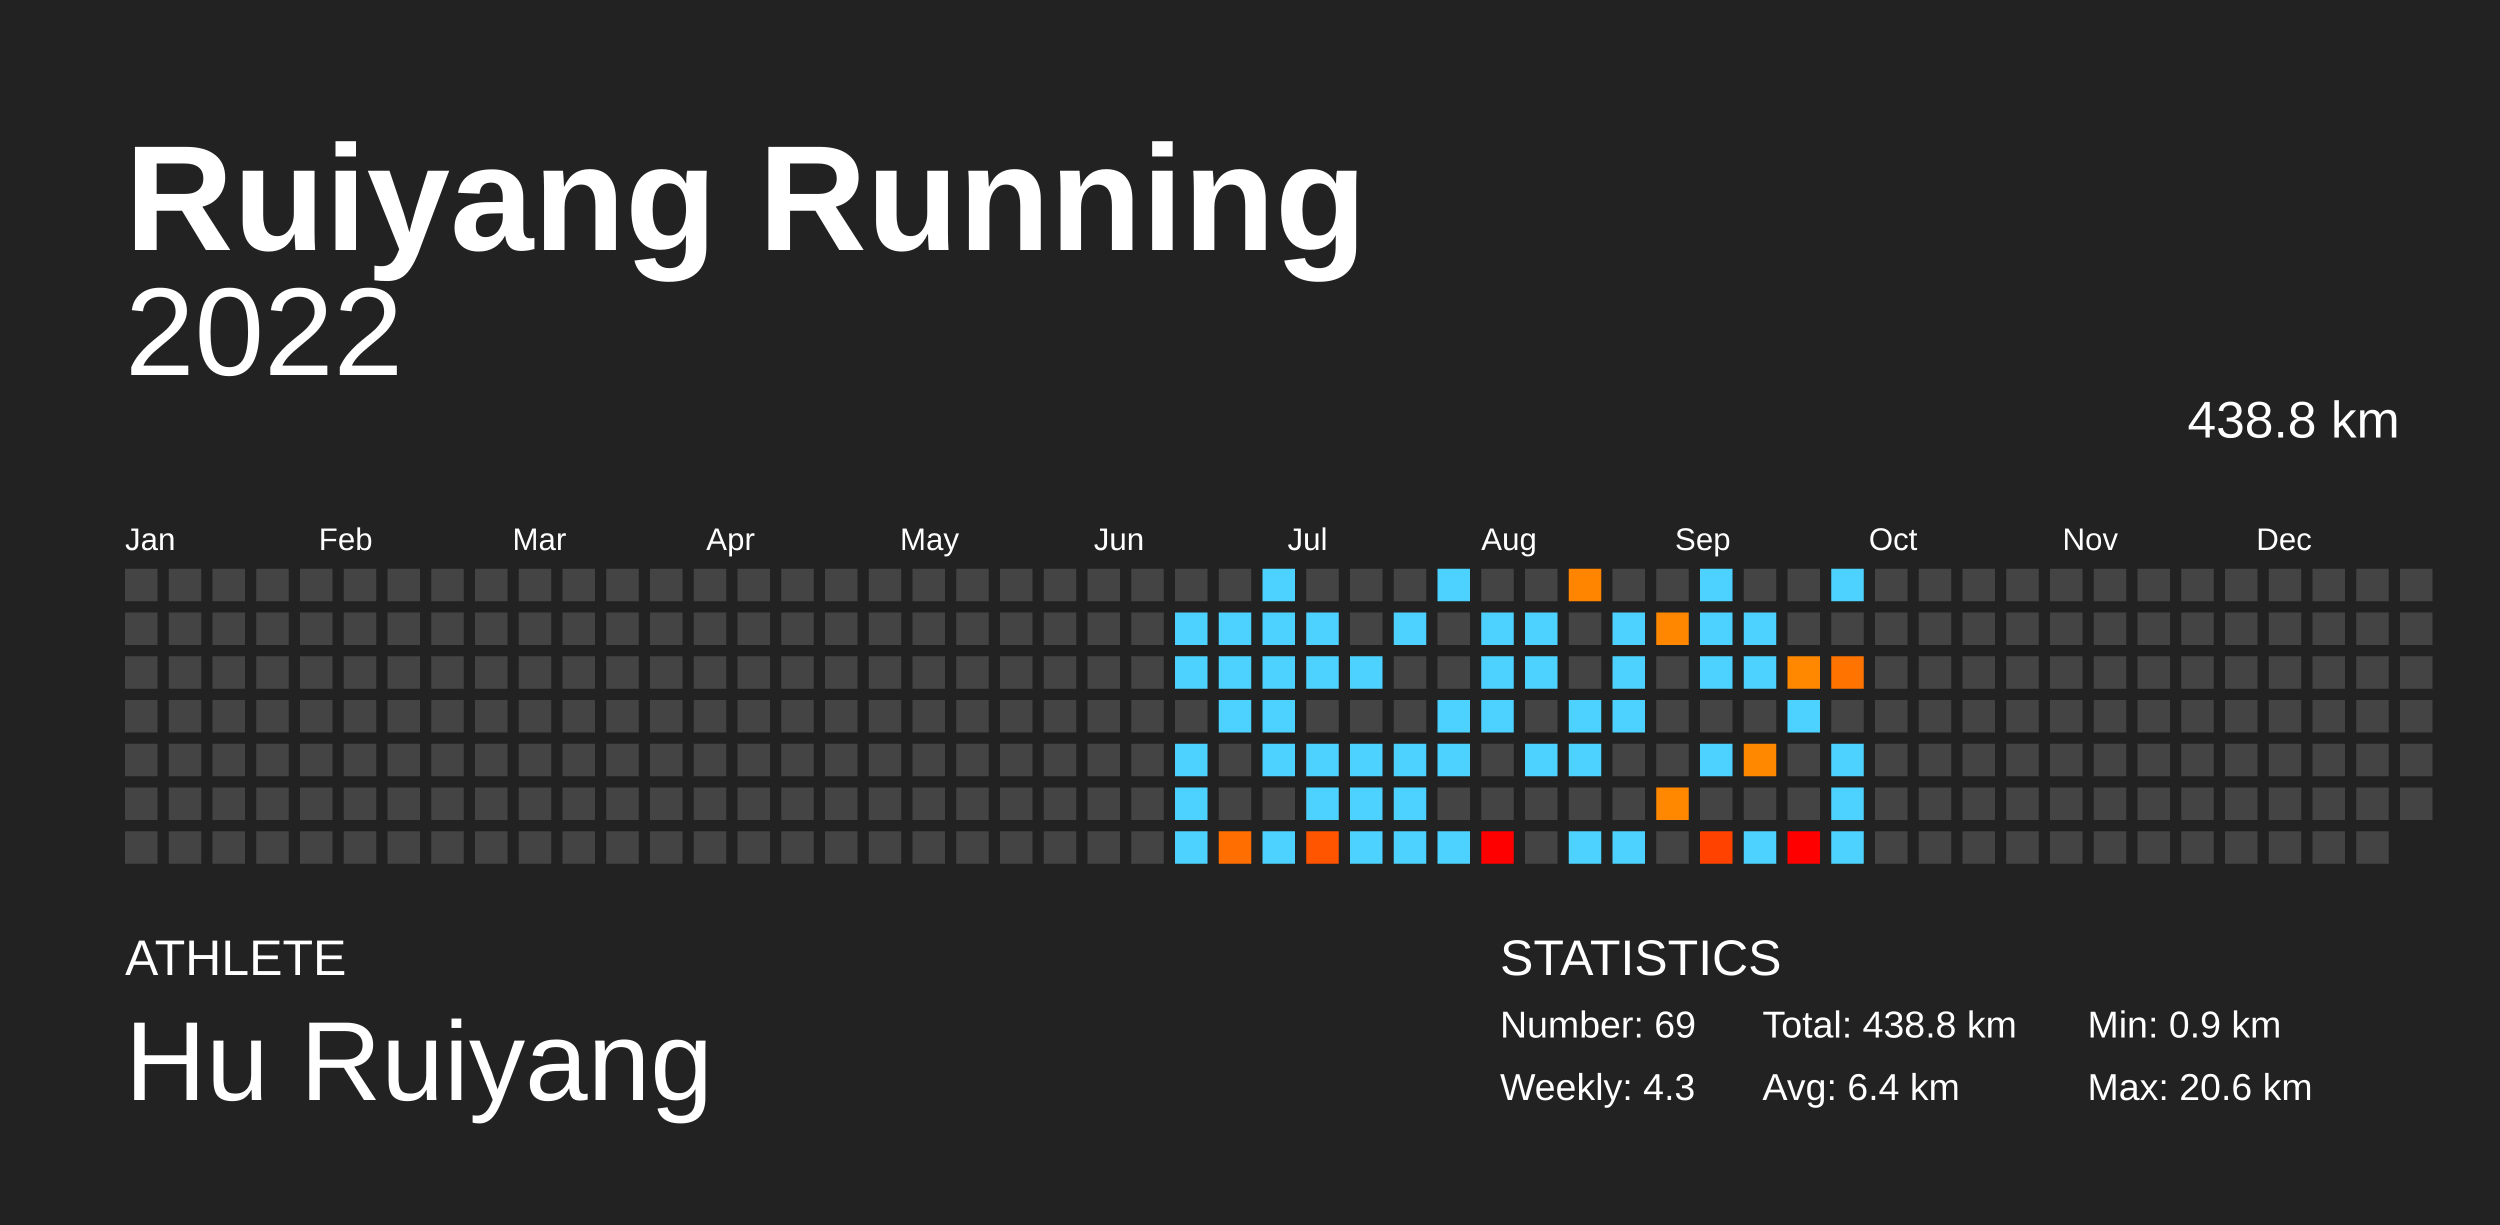
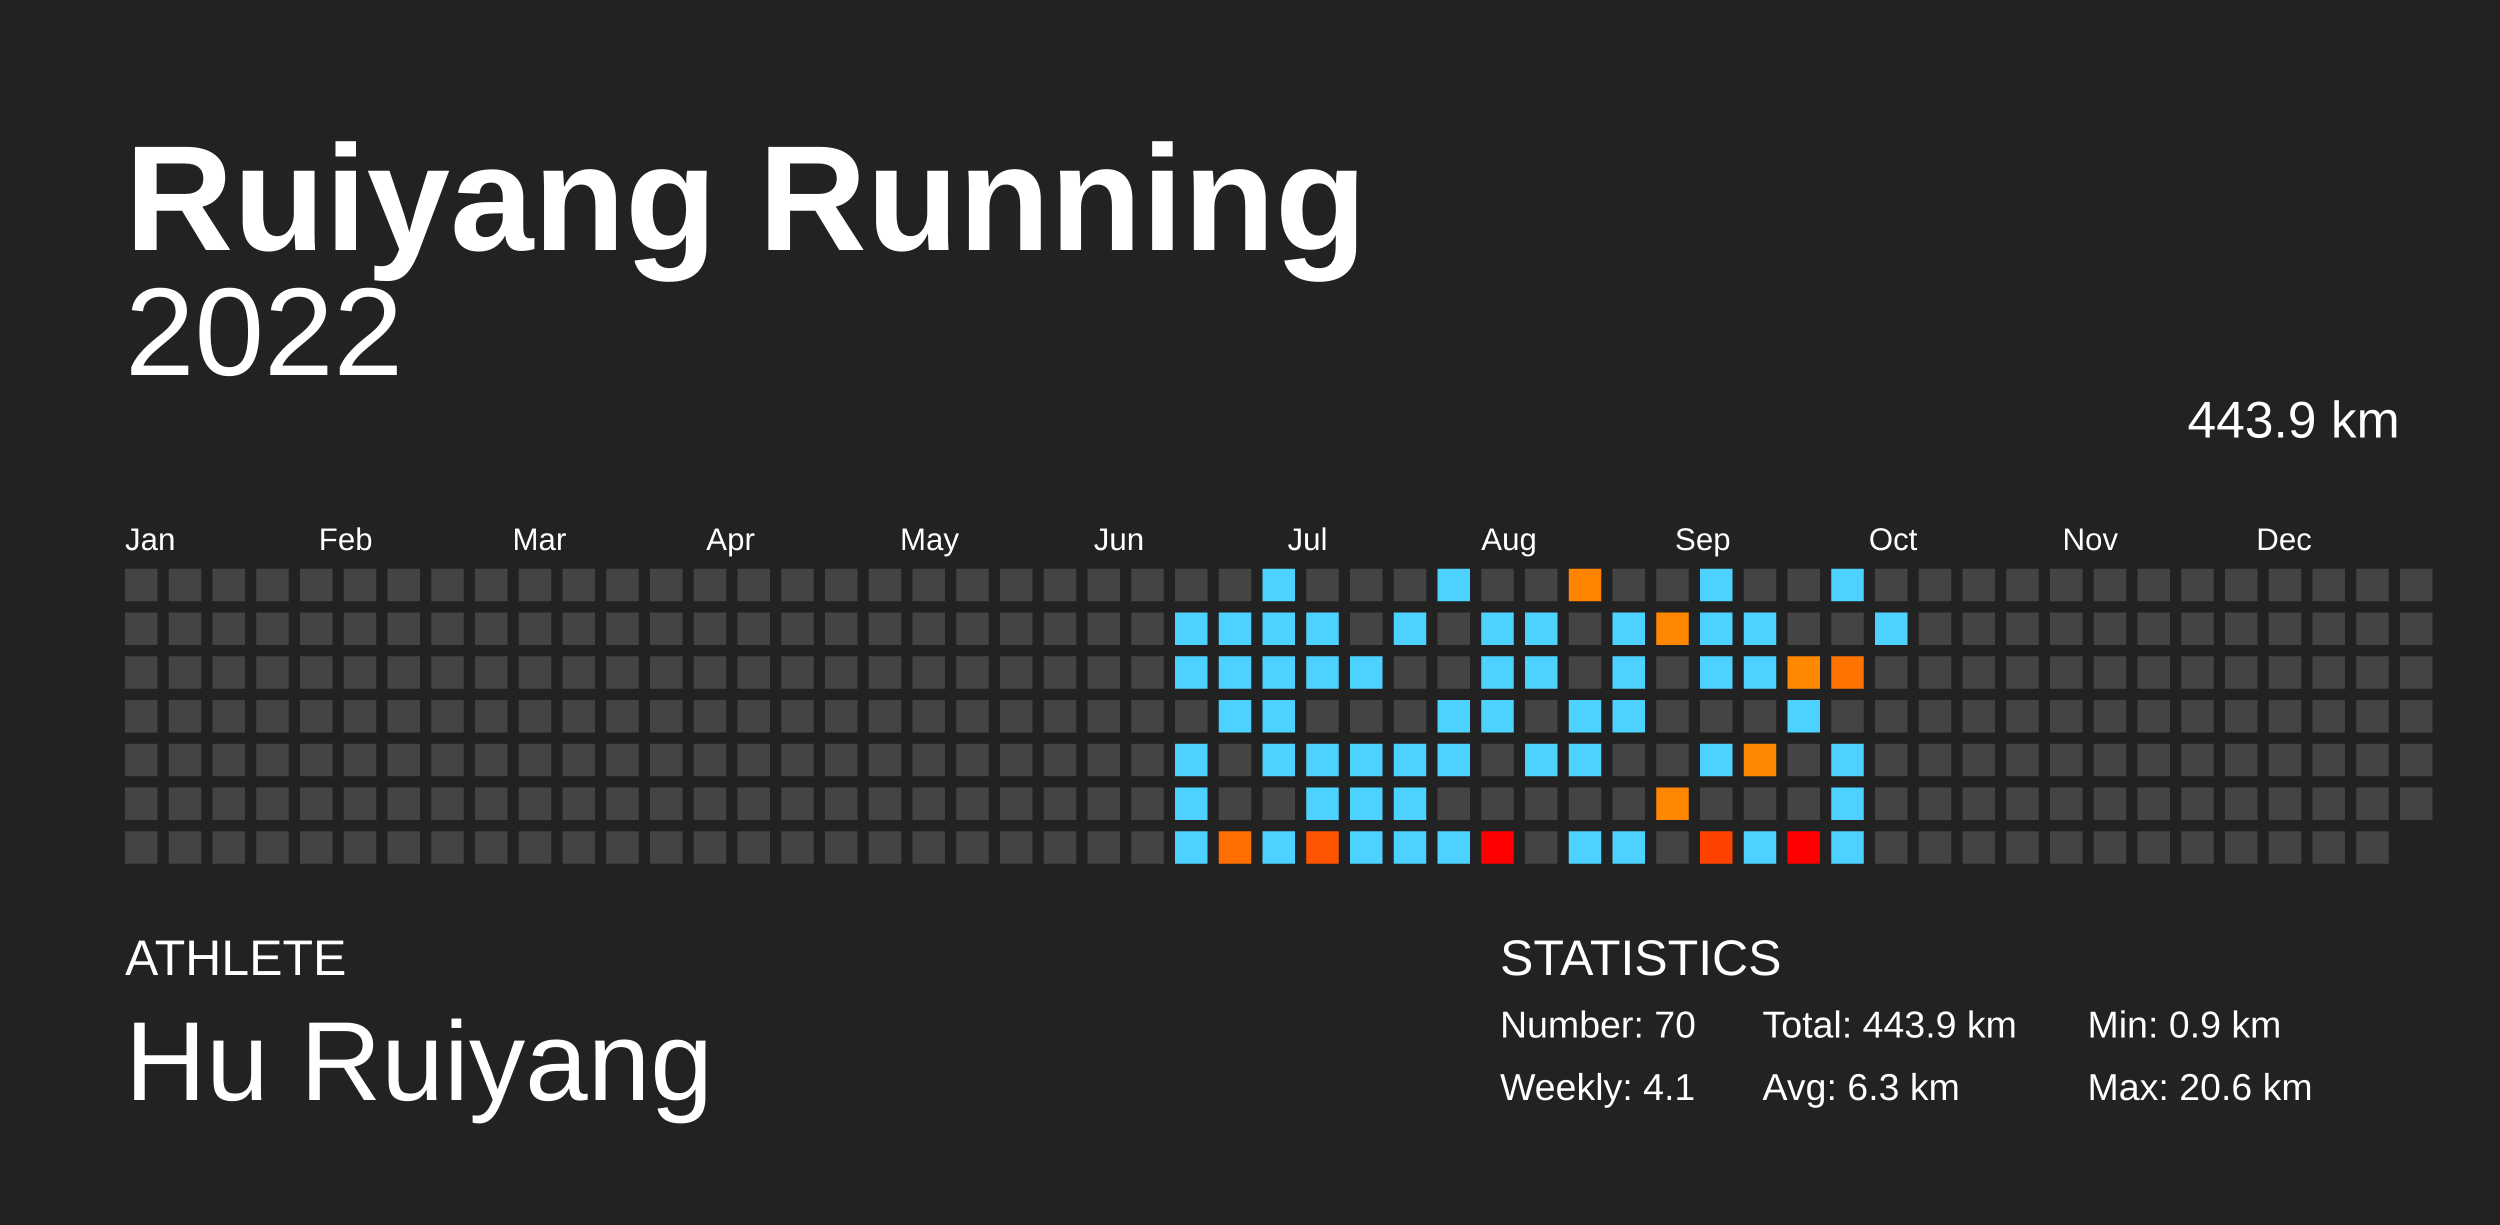
<svg xmlns="http://www.w3.org/2000/svg" baseProfile="full" height="98mm" version="1.1" viewBox="0,0,200,98" width="200mm">
  <defs />
  <rect fill="#222222" height="98" width="200" x="0" y="0" />
  <text fill="#FFFFFF" style="font-size:12px; font-family:Arial; font-weight:bold;" x="10" y="20">Ruiyang Running</text>
  <text fill="#FFFFFF" style="font-size:4px; font-family:Arial" x="10" y="78">ATHLETE</text>
  <text fill="#FFFFFF" style="font-size:9px; font-family:Arial" x="10" y="88">Hu Ruiyang</text>
  <text fill="#FFFFFF" style="font-size:4px; font-family:Arial" x="120" y="78">STATISTICS</text>
-   <text fill="#FFFFFF" style="font-size:3px; font-family:Arial" x="120" y="83">Number: 69</text>
-   <text fill="#FFFFFF" style="font-size:3px; font-family:Arial" x="120" y="88">Weekly: 4.3</text>
-   <text fill="#FFFFFF" style="font-size:3px; font-family:Arial" x="141" y="83">Total: 438.8 km</text>
-   <text fill="#FFFFFF" style="font-size:3px; font-family:Arial" x="141" y="88">Avg: 6.4 km</text>
+   <text fill="#FFFFFF" style="font-size:3px; font-family:Arial" x="120" y="83">Number: 70</text>
+   <text fill="#FFFFFF" style="font-size:3px; font-family:Arial" x="120" y="88">Weekly: 4.1</text>
+   <text fill="#FFFFFF" style="font-size:3px; font-family:Arial" x="141" y="83">Total: 443.9 km</text>
+   <text fill="#FFFFFF" style="font-size:3px; font-family:Arial" x="141" y="88">Avg: 6.3 km</text>
  <text fill="#FFFFFF" style="font-size:3px; font-family:Arial" x="167" y="83">Min: 0.9 km</text>
  <text fill="#FFFFFF" style="font-size:3px; font-family:Arial" x="167" y="88">Max: 20.6 km</text>
  <text alignment-baseline="hanging" fill="#FFFFFF" style="font-size:10.0px; font-family:Arial;" x="10" y="30">2022</text>
-   <text alignment-baseline="hanging" fill="#FFFFFF" style="font-size:4.125px; font-family:Arial;" x="175" y="35">438.8 km</text>
+   <text alignment-baseline="hanging" fill="#FFFFFF" style="font-size:4.125px; font-family:Arial;" x="175" y="35">443.9 km</text>
  <text fill="#FFFFFF" style="font-size:2.5px; font-family:Arial" x="10.0" y="44">Jan</text>
  <text fill="#FFFFFF" style="font-size:2.5px; font-family:Arial" x="25.5" y="44">Feb</text>
  <text fill="#FFFFFF" style="font-size:2.5px; font-family:Arial" x="41.0" y="44">Mar</text>
  <text fill="#FFFFFF" style="font-size:2.5px; font-family:Arial" x="56.5" y="44">Apr</text>
  <text fill="#FFFFFF" style="font-size:2.5px; font-family:Arial" x="72.0" y="44">May</text>
  <text fill="#FFFFFF" style="font-size:2.5px; font-family:Arial" x="87.5" y="44">Jun</text>
  <text fill="#FFFFFF" style="font-size:2.5px; font-family:Arial" x="103.0" y="44">Jul</text>
  <text fill="#FFFFFF" style="font-size:2.5px; font-family:Arial" x="118.5" y="44">Aug</text>
  <text fill="#FFFFFF" style="font-size:2.5px; font-family:Arial" x="134.0" y="44">Sep</text>
  <text fill="#FFFFFF" style="font-size:2.5px; font-family:Arial" x="149.5" y="44">Oct</text>
  <text fill="#FFFFFF" style="font-size:2.5px; font-family:Arial" x="165.0" y="44">Nov</text>
  <text fill="#FFFFFF" style="font-size:2.5px; font-family:Arial" x="180.5" y="44">Dec</text>
  <rect fill="#444444" height="2.6" width="2.6" x="10.0" y="45.5" />
  <rect fill="#444444" height="2.6" width="2.6" x="10.0" y="49.0" />
  <rect fill="#444444" height="2.6" width="2.6" x="10.0" y="52.5" />
  <rect fill="#444444" height="2.6" width="2.6" x="10.0" y="56.0" />
  <rect fill="#444444" height="2.6" width="2.6" x="10.0" y="59.5" />
  <rect fill="#444444" height="2.6" width="2.6" x="10.0" y="63.0" />
  <rect fill="#444444" height="2.6" width="2.6" x="10.0" y="66.5" />
  <rect fill="#444444" height="2.6" width="2.6" x="13.5" y="45.5" />
  <rect fill="#444444" height="2.6" width="2.6" x="13.5" y="49.0" />
  <rect fill="#444444" height="2.6" width="2.6" x="13.5" y="52.5" />
  <rect fill="#444444" height="2.6" width="2.6" x="13.5" y="56.0" />
  <rect fill="#444444" height="2.6" width="2.6" x="13.5" y="59.5" />
  <rect fill="#444444" height="2.6" width="2.6" x="13.5" y="63.0" />
  <rect fill="#444444" height="2.6" width="2.6" x="13.5" y="66.5" />
  <rect fill="#444444" height="2.6" width="2.6" x="17.0" y="45.5" />
  <rect fill="#444444" height="2.6" width="2.6" x="17.0" y="49.0" />
  <rect fill="#444444" height="2.6" width="2.6" x="17.0" y="52.5" />
  <rect fill="#444444" height="2.6" width="2.6" x="17.0" y="56.0" />
  <rect fill="#444444" height="2.6" width="2.6" x="17.0" y="59.5" />
  <rect fill="#444444" height="2.6" width="2.6" x="17.0" y="63.0" />
  <rect fill="#444444" height="2.6" width="2.6" x="17.0" y="66.5" />
  <rect fill="#444444" height="2.6" width="2.6" x="20.5" y="45.5" />
  <rect fill="#444444" height="2.6" width="2.6" x="20.5" y="49.0" />
  <rect fill="#444444" height="2.6" width="2.6" x="20.5" y="52.5" />
  <rect fill="#444444" height="2.6" width="2.6" x="20.5" y="56.0" />
  <rect fill="#444444" height="2.6" width="2.6" x="20.5" y="59.5" />
  <rect fill="#444444" height="2.6" width="2.6" x="20.5" y="63.0" />
  <rect fill="#444444" height="2.6" width="2.6" x="20.5" y="66.5" />
  <rect fill="#444444" height="2.6" width="2.6" x="24.0" y="45.5" />
  <rect fill="#444444" height="2.6" width="2.6" x="24.0" y="49.0" />
  <rect fill="#444444" height="2.6" width="2.6" x="24.0" y="52.5" />
  <rect fill="#444444" height="2.6" width="2.6" x="24.0" y="56.0" />
  <rect fill="#444444" height="2.6" width="2.6" x="24.0" y="59.5" />
  <rect fill="#444444" height="2.6" width="2.6" x="24.0" y="63.0" />
  <rect fill="#444444" height="2.6" width="2.6" x="24.0" y="66.5" />
  <rect fill="#444444" height="2.6" width="2.6" x="27.5" y="45.5" />
  <rect fill="#444444" height="2.6" width="2.6" x="27.5" y="49.0" />
  <rect fill="#444444" height="2.6" width="2.6" x="27.5" y="52.5" />
  <rect fill="#444444" height="2.6" width="2.6" x="27.5" y="56.0" />
  <rect fill="#444444" height="2.6" width="2.6" x="27.5" y="59.5" />
  <rect fill="#444444" height="2.6" width="2.6" x="27.5" y="63.0" />
  <rect fill="#444444" height="2.6" width="2.6" x="27.5" y="66.5" />
  <rect fill="#444444" height="2.6" width="2.6" x="31.0" y="45.5" />
  <rect fill="#444444" height="2.6" width="2.6" x="31.0" y="49.0" />
  <rect fill="#444444" height="2.6" width="2.6" x="31.0" y="52.5" />
  <rect fill="#444444" height="2.6" width="2.6" x="31.0" y="56.0" />
  <rect fill="#444444" height="2.6" width="2.6" x="31.0" y="59.5" />
  <rect fill="#444444" height="2.6" width="2.6" x="31.0" y="63.0" />
  <rect fill="#444444" height="2.6" width="2.6" x="31.0" y="66.5" />
  <rect fill="#444444" height="2.6" width="2.6" x="34.5" y="45.5" />
  <rect fill="#444444" height="2.6" width="2.6" x="34.5" y="49.0" />
  <rect fill="#444444" height="2.6" width="2.6" x="34.5" y="52.5" />
  <rect fill="#444444" height="2.6" width="2.6" x="34.5" y="56.0" />
  <rect fill="#444444" height="2.6" width="2.6" x="34.5" y="59.5" />
  <rect fill="#444444" height="2.6" width="2.6" x="34.5" y="63.0" />
  <rect fill="#444444" height="2.6" width="2.6" x="34.5" y="66.5" />
  <rect fill="#444444" height="2.6" width="2.6" x="38.0" y="45.5" />
  <rect fill="#444444" height="2.6" width="2.6" x="38.0" y="49.0" />
  <rect fill="#444444" height="2.6" width="2.6" x="38.0" y="52.5" />
  <rect fill="#444444" height="2.6" width="2.6" x="38.0" y="56.0" />
  <rect fill="#444444" height="2.6" width="2.6" x="38.0" y="59.5" />
  <rect fill="#444444" height="2.6" width="2.6" x="38.0" y="63.0" />
  <rect fill="#444444" height="2.6" width="2.6" x="38.0" y="66.5" />
  <rect fill="#444444" height="2.6" width="2.6" x="41.5" y="45.5" />
  <rect fill="#444444" height="2.6" width="2.6" x="41.5" y="49.0" />
  <rect fill="#444444" height="2.6" width="2.6" x="41.5" y="52.5" />
  <rect fill="#444444" height="2.6" width="2.6" x="41.5" y="56.0" />
  <rect fill="#444444" height="2.6" width="2.6" x="41.5" y="59.5" />
  <rect fill="#444444" height="2.6" width="2.6" x="41.5" y="63.0" />
  <rect fill="#444444" height="2.6" width="2.6" x="41.5" y="66.5" />
  <rect fill="#444444" height="2.6" width="2.6" x="45.0" y="45.5" />
  <rect fill="#444444" height="2.6" width="2.6" x="45.0" y="49.0" />
  <rect fill="#444444" height="2.6" width="2.6" x="45.0" y="52.5" />
  <rect fill="#444444" height="2.6" width="2.6" x="45.0" y="56.0" />
  <rect fill="#444444" height="2.6" width="2.6" x="45.0" y="59.5" />
  <rect fill="#444444" height="2.6" width="2.6" x="45.0" y="63.0" />
  <rect fill="#444444" height="2.6" width="2.6" x="45.0" y="66.5" />
  <rect fill="#444444" height="2.6" width="2.6" x="48.5" y="45.5" />
  <rect fill="#444444" height="2.6" width="2.6" x="48.5" y="49.0" />
  <rect fill="#444444" height="2.6" width="2.6" x="48.5" y="52.5" />
  <rect fill="#444444" height="2.6" width="2.6" x="48.5" y="56.0" />
  <rect fill="#444444" height="2.6" width="2.6" x="48.5" y="59.5" />
  <rect fill="#444444" height="2.6" width="2.6" x="48.5" y="63.0" />
  <rect fill="#444444" height="2.6" width="2.6" x="48.5" y="66.5" />
  <rect fill="#444444" height="2.6" width="2.6" x="52.0" y="45.5" />
  <rect fill="#444444" height="2.6" width="2.6" x="52.0" y="49.0" />
  <rect fill="#444444" height="2.6" width="2.6" x="52.0" y="52.5" />
  <rect fill="#444444" height="2.6" width="2.6" x="52.0" y="56.0" />
  <rect fill="#444444" height="2.6" width="2.6" x="52.0" y="59.5" />
  <rect fill="#444444" height="2.6" width="2.6" x="52.0" y="63.0" />
  <rect fill="#444444" height="2.6" width="2.6" x="52.0" y="66.5" />
  <rect fill="#444444" height="2.6" width="2.6" x="55.5" y="45.5" />
  <rect fill="#444444" height="2.6" width="2.6" x="55.5" y="49.0" />
  <rect fill="#444444" height="2.6" width="2.6" x="55.5" y="52.5" />
  <rect fill="#444444" height="2.6" width="2.6" x="55.5" y="56.0" />
  <rect fill="#444444" height="2.6" width="2.6" x="55.5" y="59.5" />
  <rect fill="#444444" height="2.6" width="2.6" x="55.5" y="63.0" />
  <rect fill="#444444" height="2.6" width="2.6" x="55.5" y="66.5" />
  <rect fill="#444444" height="2.6" width="2.6" x="59.0" y="45.5" />
  <rect fill="#444444" height="2.6" width="2.6" x="59.0" y="49.0" />
  <rect fill="#444444" height="2.6" width="2.6" x="59.0" y="52.5" />
  <rect fill="#444444" height="2.6" width="2.6" x="59.0" y="56.0" />
  <rect fill="#444444" height="2.6" width="2.6" x="59.0" y="59.5" />
  <rect fill="#444444" height="2.6" width="2.6" x="59.0" y="63.0" />
  <rect fill="#444444" height="2.6" width="2.6" x="59.0" y="66.5" />
  <rect fill="#444444" height="2.6" width="2.6" x="62.5" y="45.5" />
  <rect fill="#444444" height="2.6" width="2.6" x="62.5" y="49.0" />
  <rect fill="#444444" height="2.6" width="2.6" x="62.5" y="52.5" />
  <rect fill="#444444" height="2.6" width="2.6" x="62.5" y="56.0" />
  <rect fill="#444444" height="2.6" width="2.6" x="62.5" y="59.5" />
  <rect fill="#444444" height="2.6" width="2.6" x="62.5" y="63.0" />
  <rect fill="#444444" height="2.6" width="2.6" x="62.5" y="66.5" />
  <rect fill="#444444" height="2.6" width="2.6" x="66.0" y="45.5" />
  <rect fill="#444444" height="2.6" width="2.6" x="66.0" y="49.0" />
  <rect fill="#444444" height="2.6" width="2.6" x="66.0" y="52.5" />
  <rect fill="#444444" height="2.6" width="2.6" x="66.0" y="56.0" />
  <rect fill="#444444" height="2.6" width="2.6" x="66.0" y="59.5" />
  <rect fill="#444444" height="2.6" width="2.6" x="66.0" y="63.0" />
  <rect fill="#444444" height="2.6" width="2.6" x="66.0" y="66.5" />
  <rect fill="#444444" height="2.6" width="2.6" x="69.5" y="45.5" />
  <rect fill="#444444" height="2.6" width="2.6" x="69.5" y="49.0" />
  <rect fill="#444444" height="2.6" width="2.6" x="69.5" y="52.5" />
  <rect fill="#444444" height="2.6" width="2.6" x="69.5" y="56.0" />
  <rect fill="#444444" height="2.6" width="2.6" x="69.5" y="59.5" />
  <rect fill="#444444" height="2.6" width="2.6" x="69.5" y="63.0" />
  <rect fill="#444444" height="2.6" width="2.6" x="69.5" y="66.5" />
  <rect fill="#444444" height="2.6" width="2.6" x="73.0" y="45.5" />
  <rect fill="#444444" height="2.6" width="2.6" x="73.0" y="49.0" />
  <rect fill="#444444" height="2.6" width="2.6" x="73.0" y="52.5" />
  <rect fill="#444444" height="2.6" width="2.6" x="73.0" y="56.0" />
  <rect fill="#444444" height="2.6" width="2.6" x="73.0" y="59.5" />
  <rect fill="#444444" height="2.6" width="2.6" x="73.0" y="63.0" />
  <rect fill="#444444" height="2.6" width="2.6" x="73.0" y="66.5" />
  <rect fill="#444444" height="2.6" width="2.6" x="76.5" y="45.5" />
  <rect fill="#444444" height="2.6" width="2.6" x="76.5" y="49.0" />
  <rect fill="#444444" height="2.6" width="2.6" x="76.5" y="52.5" />
  <rect fill="#444444" height="2.6" width="2.6" x="76.5" y="56.0" />
  <rect fill="#444444" height="2.6" width="2.6" x="76.5" y="59.5" />
  <rect fill="#444444" height="2.6" width="2.6" x="76.5" y="63.0" />
  <rect fill="#444444" height="2.6" width="2.6" x="76.5" y="66.5" />
  <rect fill="#444444" height="2.6" width="2.6" x="80.0" y="45.5" />
  <rect fill="#444444" height="2.6" width="2.6" x="80.0" y="49.0" />
  <rect fill="#444444" height="2.6" width="2.6" x="80.0" y="52.5" />
  <rect fill="#444444" height="2.6" width="2.6" x="80.0" y="56.0" />
  <rect fill="#444444" height="2.6" width="2.6" x="80.0" y="59.5" />
  <rect fill="#444444" height="2.6" width="2.6" x="80.0" y="63.0" />
  <rect fill="#444444" height="2.6" width="2.6" x="80.0" y="66.5" />
  <rect fill="#444444" height="2.6" width="2.6" x="83.5" y="45.5" />
  <rect fill="#444444" height="2.6" width="2.6" x="83.5" y="49.0" />
  <rect fill="#444444" height="2.6" width="2.6" x="83.5" y="52.5" />
  <rect fill="#444444" height="2.6" width="2.6" x="83.5" y="56.0" />
  <rect fill="#444444" height="2.6" width="2.6" x="83.5" y="59.5" />
  <rect fill="#444444" height="2.6" width="2.6" x="83.5" y="63.0" />
  <rect fill="#444444" height="2.6" width="2.6" x="83.5" y="66.5" />
  <rect fill="#444444" height="2.6" width="2.6" x="87.0" y="45.5" />
  <rect fill="#444444" height="2.6" width="2.6" x="87.0" y="49.0" />
  <rect fill="#444444" height="2.6" width="2.6" x="87.0" y="52.5" />
  <rect fill="#444444" height="2.6" width="2.6" x="87.0" y="56.0" />
  <rect fill="#444444" height="2.6" width="2.6" x="87.0" y="59.5" />
  <rect fill="#444444" height="2.6" width="2.6" x="87.0" y="63.0" />
  <rect fill="#444444" height="2.6" width="2.6" x="87.0" y="66.5" />
  <rect fill="#444444" height="2.6" width="2.6" x="90.5" y="45.5" />
  <rect fill="#444444" height="2.6" width="2.6" x="90.5" y="49.0" />
  <rect fill="#444444" height="2.6" width="2.6" x="90.5" y="52.5" />
  <rect fill="#444444" height="2.6" width="2.6" x="90.5" y="56.0" />
  <rect fill="#444444" height="2.6" width="2.6" x="90.5" y="59.5" />
  <rect fill="#444444" height="2.6" width="2.6" x="90.5" y="63.0" />
  <rect fill="#444444" height="2.6" width="2.6" x="90.5" y="66.5" />
  <rect fill="#444444" height="2.6" width="2.6" x="94.0" y="45.5" />
  <rect fill="#4dd2ff" height="2.6" width="2.6" x="94.0" y="49.0" />
  <rect fill="#4dd2ff" height="2.6" width="2.6" x="94.0" y="52.5" />
  <rect fill="#444444" height="2.6" width="2.6" x="94.0" y="56.0" />
  <rect fill="#4dd2ff" height="2.6" width="2.6" x="94.0" y="59.5" />
  <rect fill="#4dd2ff" height="2.6" width="2.6" x="94.0" y="63.0" />
  <rect fill="#4dd2ff" height="2.6" width="2.6" x="94.0" y="66.5" />
  <rect fill="#444444" height="2.6" width="2.6" x="97.5" y="45.5" />
  <rect fill="#4dd2ff" height="2.6" width="2.6" x="97.5" y="49.0" />
  <rect fill="#4dd2ff" height="2.6" width="2.6" x="97.5" y="52.5" />
  <rect fill="#4dd2ff" height="2.6" width="2.6" x="97.5" y="56.0" />
  <rect fill="#444444" height="2.6" width="2.6" x="97.5" y="59.5" />
  <rect fill="#444444" height="2.6" width="2.6" x="97.5" y="63.0" />
  <rect fill="#ff6e00" height="2.6" width="2.6" x="97.5" y="66.5" />
  <rect fill="#4dd2ff" height="2.6" width="2.6" x="101.0" y="45.5" />
  <rect fill="#4dd2ff" height="2.6" width="2.6" x="101.0" y="49.0" />
  <rect fill="#4dd2ff" height="2.6" width="2.6" x="101.0" y="52.5" />
  <rect fill="#4dd2ff" height="2.6" width="2.6" x="101.0" y="56.0" />
  <rect fill="#4dd2ff" height="2.6" width="2.6" x="101.0" y="59.5" />
  <rect fill="#444444" height="2.6" width="2.6" x="101.0" y="63.0" />
  <rect fill="#4dd2ff" height="2.6" width="2.6" x="101.0" y="66.5" />
  <rect fill="#444444" height="2.6" width="2.6" x="104.5" y="45.5" />
  <rect fill="#4dd2ff" height="2.6" width="2.6" x="104.5" y="49.0" />
  <rect fill="#4dd2ff" height="2.6" width="2.6" x="104.5" y="52.5" />
  <rect fill="#444444" height="2.6" width="2.6" x="104.5" y="56.0" />
  <rect fill="#4dd2ff" height="2.6" width="2.6" x="104.5" y="59.5" />
  <rect fill="#4dd2ff" height="2.6" width="2.6" x="104.5" y="63.0" />
  <rect fill="#ff5400" height="2.6" width="2.6" x="104.5" y="66.5" />
  <rect fill="#444444" height="2.6" width="2.6" x="108.0" y="45.5" />
  <rect fill="#444444" height="2.6" width="2.6" x="108.0" y="49.0" />
  <rect fill="#4dd2ff" height="2.6" width="2.6" x="108.0" y="52.5" />
  <rect fill="#444444" height="2.6" width="2.6" x="108.0" y="56.0" />
  <rect fill="#4dd2ff" height="2.6" width="2.6" x="108.0" y="59.5" />
  <rect fill="#4dd2ff" height="2.6" width="2.6" x="108.0" y="63.0" />
  <rect fill="#4dd2ff" height="2.6" width="2.6" x="108.0" y="66.5" />
  <rect fill="#444444" height="2.6" width="2.6" x="111.5" y="45.5" />
  <rect fill="#4dd2ff" height="2.6" width="2.6" x="111.5" y="49.0" />
  <rect fill="#444444" height="2.6" width="2.6" x="111.5" y="52.5" />
  <rect fill="#444444" height="2.6" width="2.6" x="111.5" y="56.0" />
  <rect fill="#4dd2ff" height="2.6" width="2.6" x="111.5" y="59.5" />
  <rect fill="#4dd2ff" height="2.6" width="2.6" x="111.5" y="63.0" />
  <rect fill="#4dd2ff" height="2.6" width="2.6" x="111.5" y="66.5" />
  <rect fill="#4dd2ff" height="2.6" width="2.6" x="115.0" y="45.5" />
  <rect fill="#444444" height="2.6" width="2.6" x="115.0" y="49.0" />
  <rect fill="#444444" height="2.6" width="2.6" x="115.0" y="52.5" />
  <rect fill="#4dd2ff" height="2.6" width="2.6" x="115.0" y="56.0" />
  <rect fill="#4dd2ff" height="2.6" width="2.6" x="115.0" y="59.5" />
  <rect fill="#444444" height="2.6" width="2.6" x="115.0" y="63.0" />
  <rect fill="#4dd2ff" height="2.6" width="2.6" x="115.0" y="66.5" />
  <rect fill="#444444" height="2.6" width="2.6" x="118.5" y="45.5" />
  <rect fill="#4dd2ff" height="2.6" width="2.6" x="118.5" y="49.0" />
  <rect fill="#4dd2ff" height="2.6" width="2.6" x="118.5" y="52.5" />
  <rect fill="#4dd2ff" height="2.6" width="2.6" x="118.5" y="56.0" />
  <rect fill="#444444" height="2.6" width="2.6" x="118.5" y="59.5" />
  <rect fill="#444444" height="2.6" width="2.6" x="118.5" y="63.0" />
  <rect fill="red" height="2.6" width="2.6" x="118.5" y="66.5" />
  <rect fill="#444444" height="2.6" width="2.6" x="122.0" y="45.5" />
  <rect fill="#4dd2ff" height="2.6" width="2.6" x="122.0" y="49.0" />
  <rect fill="#4dd2ff" height="2.6" width="2.6" x="122.0" y="52.5" />
  <rect fill="#444444" height="2.6" width="2.6" x="122.0" y="56.0" />
  <rect fill="#4dd2ff" height="2.6" width="2.6" x="122.0" y="59.5" />
  <rect fill="#444444" height="2.6" width="2.6" x="122.0" y="63.0" />
  <rect fill="#444444" height="2.6" width="2.6" x="122.0" y="66.5" />
  <rect fill="#ff8400" height="2.6" width="2.6" x="125.5" y="45.5" />
  <rect fill="#444444" height="2.6" width="2.6" x="125.5" y="49.0" />
  <rect fill="#444444" height="2.6" width="2.6" x="125.5" y="52.5" />
  <rect fill="#4dd2ff" height="2.6" width="2.6" x="125.5" y="56.0" />
  <rect fill="#4dd2ff" height="2.6" width="2.6" x="125.5" y="59.5" />
  <rect fill="#444444" height="2.6" width="2.6" x="125.5" y="63.0" />
  <rect fill="#4dd2ff" height="2.6" width="2.6" x="125.5" y="66.5" />
  <rect fill="#444444" height="2.6" width="2.6" x="129.0" y="45.5" />
  <rect fill="#4dd2ff" height="2.6" width="2.6" x="129.0" y="49.0" />
  <rect fill="#4dd2ff" height="2.6" width="2.6" x="129.0" y="52.5" />
  <rect fill="#4dd2ff" height="2.6" width="2.6" x="129.0" y="56.0" />
  <rect fill="#444444" height="2.6" width="2.6" x="129.0" y="59.5" />
  <rect fill="#444444" height="2.6" width="2.6" x="129.0" y="63.0" />
  <rect fill="#4dd2ff" height="2.6" width="2.6" x="129.0" y="66.5" />
  <rect fill="#444444" height="2.6" width="2.6" x="132.5" y="45.5" />
  <rect fill="#ff8700" height="2.6" width="2.6" x="132.5" y="49.0" />
  <rect fill="#444444" height="2.6" width="2.6" x="132.5" y="52.5" />
  <rect fill="#444444" height="2.6" width="2.6" x="132.5" y="56.0" />
  <rect fill="#444444" height="2.6" width="2.6" x="132.5" y="59.5" />
  <rect fill="#ff8800" height="2.6" width="2.6" x="132.5" y="63.0" />
  <rect fill="#444444" height="2.6" width="2.6" x="132.5" y="66.5" />
  <rect fill="#4dd2ff" height="2.6" width="2.6" x="136.0" y="45.5" />
  <rect fill="#4dd2ff" height="2.6" width="2.6" x="136.0" y="49.0" />
  <rect fill="#4dd2ff" height="2.6" width="2.6" x="136.0" y="52.5" />
  <rect fill="#444444" height="2.6" width="2.6" x="136.0" y="56.0" />
  <rect fill="#4dd2ff" height="2.6" width="2.6" x="136.0" y="59.5" />
  <rect fill="#444444" height="2.6" width="2.6" x="136.0" y="63.0" />
  <rect fill="#ff4200" height="2.6" width="2.6" x="136.0" y="66.5" />
  <rect fill="#444444" height="2.6" width="2.6" x="139.5" y="45.5" />
  <rect fill="#4dd2ff" height="2.6" width="2.6" x="139.5" y="49.0" />
  <rect fill="#4dd2ff" height="2.6" width="2.6" x="139.5" y="52.5" />
  <rect fill="#444444" height="2.6" width="2.6" x="139.5" y="56.0" />
  <rect fill="#ff8800" height="2.6" width="2.6" x="139.5" y="59.5" />
  <rect fill="#444444" height="2.6" width="2.6" x="139.5" y="63.0" />
  <rect fill="#4dd2ff" height="2.6" width="2.6" x="139.5" y="66.5" />
  <rect fill="#444444" height="2.6" width="2.6" x="143.0" y="45.5" />
  <rect fill="#444444" height="2.6" width="2.6" x="143.0" y="49.0" />
  <rect fill="#ff8800" height="2.6" width="2.6" x="143.0" y="52.5" />
  <rect fill="#4dd2ff" height="2.6" width="2.6" x="143.0" y="56.0" />
  <rect fill="#444444" height="2.6" width="2.6" x="143.0" y="59.5" />
  <rect fill="#444444" height="2.6" width="2.6" x="143.0" y="63.0" />
  <rect fill="red" height="2.6" width="2.6" x="143.0" y="66.5" />
  <rect fill="#4dd2ff" height="2.6" width="2.6" x="146.5" y="45.5" />
  <rect fill="#444444" height="2.6" width="2.6" x="146.5" y="49.0" />
  <rect fill="#ff7400" height="2.6" width="2.6" x="146.5" y="52.5" />
  <rect fill="#444444" height="2.6" width="2.6" x="146.5" y="56.0" />
  <rect fill="#4dd2ff" height="2.6" width="2.6" x="146.5" y="59.5" />
  <rect fill="#4dd2ff" height="2.6" width="2.6" x="146.5" y="63.0" />
  <rect fill="#4dd2ff" height="2.6" width="2.6" x="146.5" y="66.5" />
  <rect fill="#444444" height="2.6" width="2.6" x="150.0" y="45.5" />
-   <rect fill="#444444" height="2.6" width="2.6" x="150.0" y="49.0" />
+   <rect fill="#4dd2ff" height="2.6" width="2.6" x="150.0" y="49.0" />
  <rect fill="#444444" height="2.6" width="2.6" x="150.0" y="52.5" />
  <rect fill="#444444" height="2.6" width="2.6" x="150.0" y="56.0" />
  <rect fill="#444444" height="2.6" width="2.6" x="150.0" y="59.5" />
  <rect fill="#444444" height="2.6" width="2.6" x="150.0" y="63.0" />
  <rect fill="#444444" height="2.6" width="2.6" x="150.0" y="66.5" />
  <rect fill="#444444" height="2.6" width="2.6" x="153.5" y="45.5" />
  <rect fill="#444444" height="2.6" width="2.6" x="153.5" y="49.0" />
  <rect fill="#444444" height="2.6" width="2.6" x="153.5" y="52.5" />
  <rect fill="#444444" height="2.6" width="2.6" x="153.5" y="56.0" />
  <rect fill="#444444" height="2.6" width="2.6" x="153.5" y="59.5" />
  <rect fill="#444444" height="2.6" width="2.6" x="153.5" y="63.0" />
  <rect fill="#444444" height="2.6" width="2.6" x="153.5" y="66.5" />
  <rect fill="#444444" height="2.6" width="2.6" x="157.0" y="45.5" />
  <rect fill="#444444" height="2.6" width="2.6" x="157.0" y="49.0" />
  <rect fill="#444444" height="2.6" width="2.6" x="157.0" y="52.5" />
  <rect fill="#444444" height="2.6" width="2.6" x="157.0" y="56.0" />
  <rect fill="#444444" height="2.6" width="2.6" x="157.0" y="59.5" />
  <rect fill="#444444" height="2.6" width="2.6" x="157.0" y="63.0" />
  <rect fill="#444444" height="2.6" width="2.6" x="157.0" y="66.5" />
  <rect fill="#444444" height="2.6" width="2.6" x="160.5" y="45.5" />
  <rect fill="#444444" height="2.6" width="2.6" x="160.5" y="49.0" />
  <rect fill="#444444" height="2.6" width="2.6" x="160.5" y="52.5" />
  <rect fill="#444444" height="2.6" width="2.6" x="160.5" y="56.0" />
  <rect fill="#444444" height="2.6" width="2.6" x="160.5" y="59.5" />
  <rect fill="#444444" height="2.6" width="2.6" x="160.5" y="63.0" />
  <rect fill="#444444" height="2.6" width="2.6" x="160.5" y="66.5" />
  <rect fill="#444444" height="2.6" width="2.6" x="164.0" y="45.5" />
  <rect fill="#444444" height="2.6" width="2.6" x="164.0" y="49.0" />
  <rect fill="#444444" height="2.6" width="2.6" x="164.0" y="52.5" />
  <rect fill="#444444" height="2.6" width="2.6" x="164.0" y="56.0" />
  <rect fill="#444444" height="2.6" width="2.6" x="164.0" y="59.5" />
  <rect fill="#444444" height="2.6" width="2.6" x="164.0" y="63.0" />
  <rect fill="#444444" height="2.6" width="2.6" x="164.0" y="66.5" />
  <rect fill="#444444" height="2.6" width="2.6" x="167.5" y="45.5" />
  <rect fill="#444444" height="2.6" width="2.6" x="167.5" y="49.0" />
  <rect fill="#444444" height="2.6" width="2.6" x="167.5" y="52.5" />
  <rect fill="#444444" height="2.6" width="2.6" x="167.5" y="56.0" />
  <rect fill="#444444" height="2.6" width="2.6" x="167.5" y="59.5" />
  <rect fill="#444444" height="2.6" width="2.6" x="167.5" y="63.0" />
  <rect fill="#444444" height="2.6" width="2.6" x="167.5" y="66.5" />
  <rect fill="#444444" height="2.6" width="2.6" x="171.0" y="45.5" />
  <rect fill="#444444" height="2.6" width="2.6" x="171.0" y="49.0" />
  <rect fill="#444444" height="2.6" width="2.6" x="171.0" y="52.5" />
  <rect fill="#444444" height="2.6" width="2.6" x="171.0" y="56.0" />
  <rect fill="#444444" height="2.6" width="2.6" x="171.0" y="59.5" />
  <rect fill="#444444" height="2.6" width="2.6" x="171.0" y="63.0" />
  <rect fill="#444444" height="2.6" width="2.6" x="171.0" y="66.5" />
  <rect fill="#444444" height="2.6" width="2.6" x="174.5" y="45.5" />
  <rect fill="#444444" height="2.6" width="2.6" x="174.5" y="49.0" />
  <rect fill="#444444" height="2.6" width="2.6" x="174.5" y="52.5" />
  <rect fill="#444444" height="2.6" width="2.6" x="174.5" y="56.0" />
  <rect fill="#444444" height="2.6" width="2.6" x="174.5" y="59.5" />
  <rect fill="#444444" height="2.6" width="2.6" x="174.5" y="63.0" />
  <rect fill="#444444" height="2.6" width="2.6" x="174.5" y="66.5" />
  <rect fill="#444444" height="2.6" width="2.6" x="178.0" y="45.5" />
  <rect fill="#444444" height="2.6" width="2.6" x="178.0" y="49.0" />
  <rect fill="#444444" height="2.6" width="2.6" x="178.0" y="52.5" />
  <rect fill="#444444" height="2.6" width="2.6" x="178.0" y="56.0" />
  <rect fill="#444444" height="2.6" width="2.6" x="178.0" y="59.5" />
  <rect fill="#444444" height="2.6" width="2.6" x="178.0" y="63.0" />
  <rect fill="#444444" height="2.6" width="2.6" x="178.0" y="66.5" />
  <rect fill="#444444" height="2.6" width="2.6" x="181.5" y="45.5" />
  <rect fill="#444444" height="2.6" width="2.6" x="181.5" y="49.0" />
  <rect fill="#444444" height="2.6" width="2.6" x="181.5" y="52.5" />
  <rect fill="#444444" height="2.6" width="2.6" x="181.5" y="56.0" />
  <rect fill="#444444" height="2.6" width="2.6" x="181.5" y="59.5" />
  <rect fill="#444444" height="2.6" width="2.6" x="181.5" y="63.0" />
  <rect fill="#444444" height="2.6" width="2.6" x="181.5" y="66.5" />
  <rect fill="#444444" height="2.6" width="2.6" x="185.0" y="45.5" />
  <rect fill="#444444" height="2.6" width="2.6" x="185.0" y="49.0" />
  <rect fill="#444444" height="2.6" width="2.6" x="185.0" y="52.5" />
  <rect fill="#444444" height="2.6" width="2.6" x="185.0" y="56.0" />
  <rect fill="#444444" height="2.6" width="2.6" x="185.0" y="59.5" />
  <rect fill="#444444" height="2.6" width="2.6" x="185.0" y="63.0" />
  <rect fill="#444444" height="2.6" width="2.6" x="185.0" y="66.5" />
  <rect fill="#444444" height="2.6" width="2.6" x="188.5" y="45.5" />
  <rect fill="#444444" height="2.6" width="2.6" x="188.5" y="49.0" />
  <rect fill="#444444" height="2.6" width="2.6" x="188.5" y="52.5" />
  <rect fill="#444444" height="2.6" width="2.6" x="188.5" y="56.0" />
  <rect fill="#444444" height="2.6" width="2.6" x="188.5" y="59.5" />
  <rect fill="#444444" height="2.6" width="2.6" x="188.5" y="63.0" />
  <rect fill="#444444" height="2.6" width="2.6" x="188.5" y="66.5" />
  <rect fill="#444444" height="2.6" width="2.6" x="192.0" y="45.5" />
  <rect fill="#444444" height="2.6" width="2.6" x="192.0" y="49.0" />
  <rect fill="#444444" height="2.6" width="2.6" x="192.0" y="52.5" />
  <rect fill="#444444" height="2.6" width="2.6" x="192.0" y="56.0" />
  <rect fill="#444444" height="2.6" width="2.6" x="192.0" y="59.5" />
  <rect fill="#444444" height="2.6" width="2.6" x="192.0" y="63.0" />
</svg>
